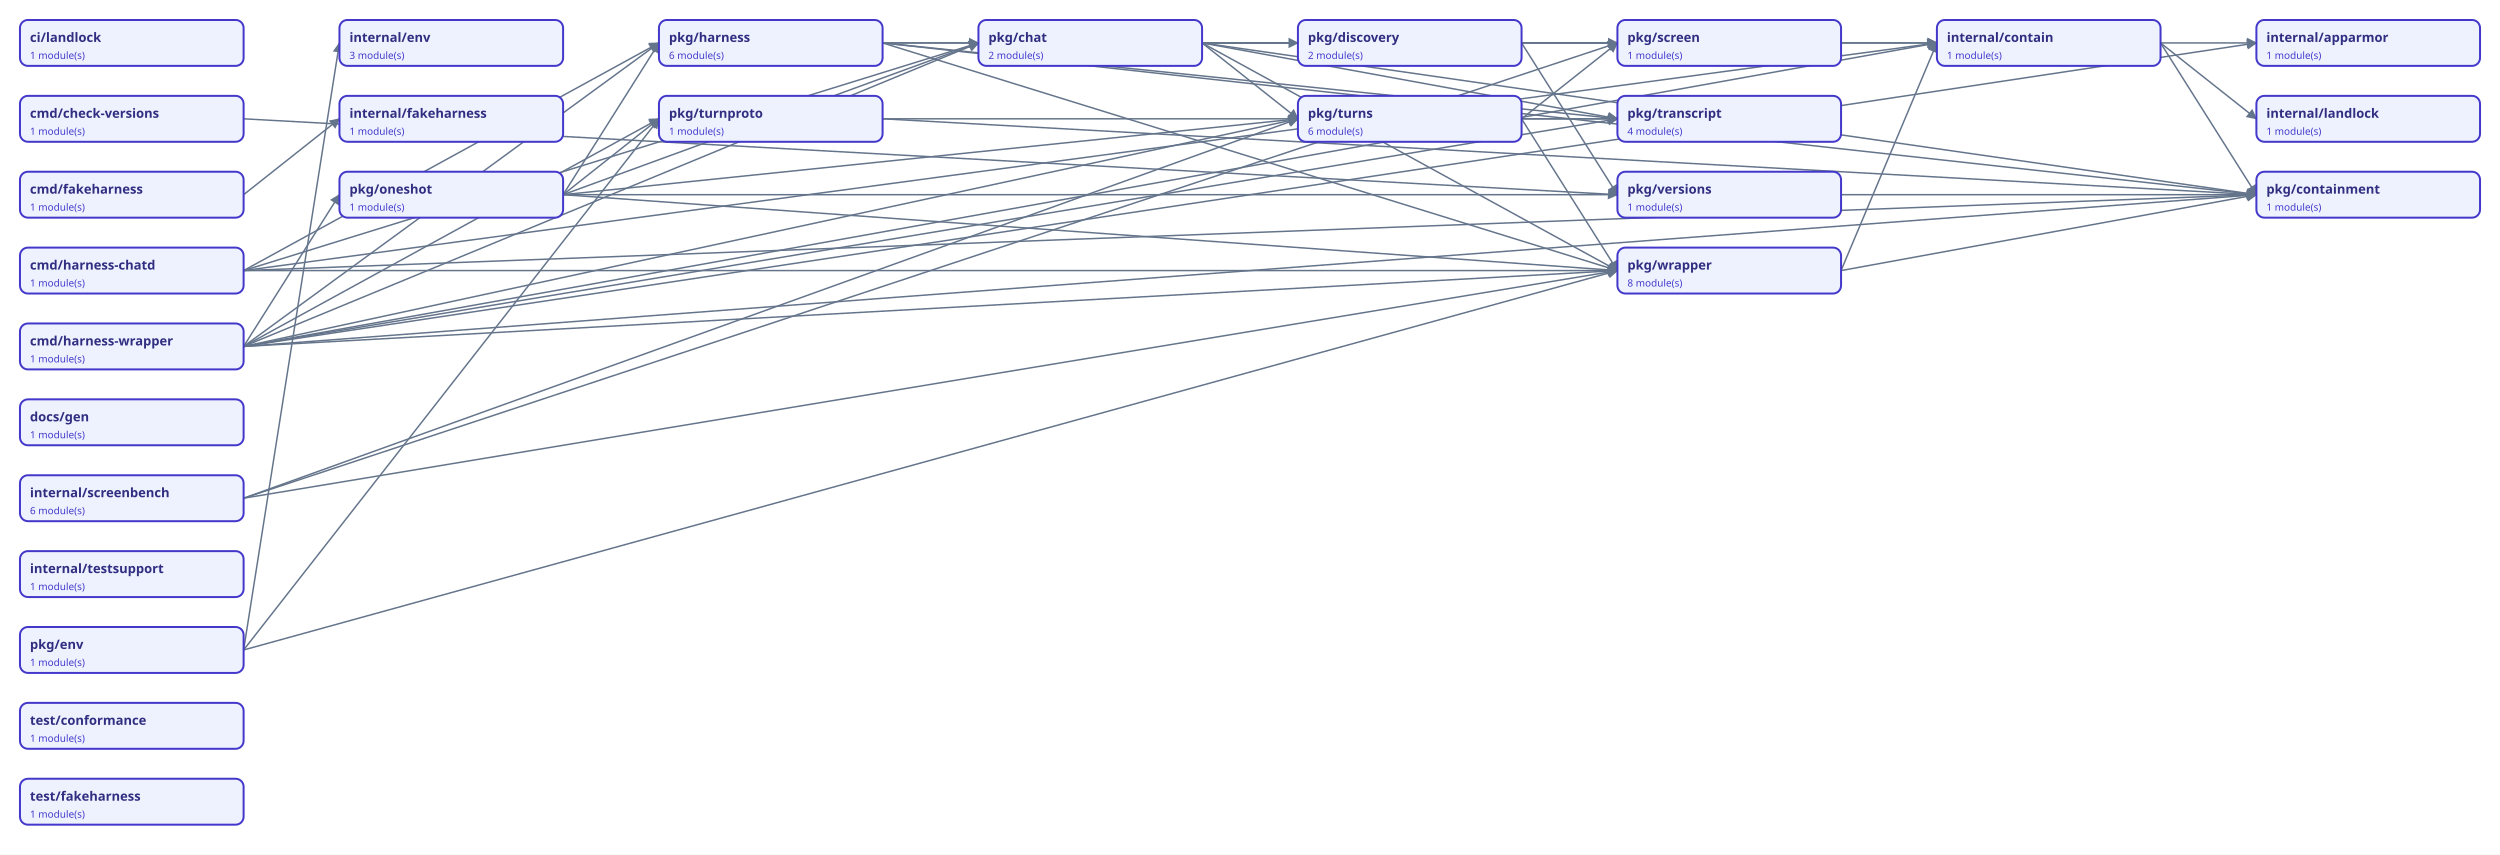
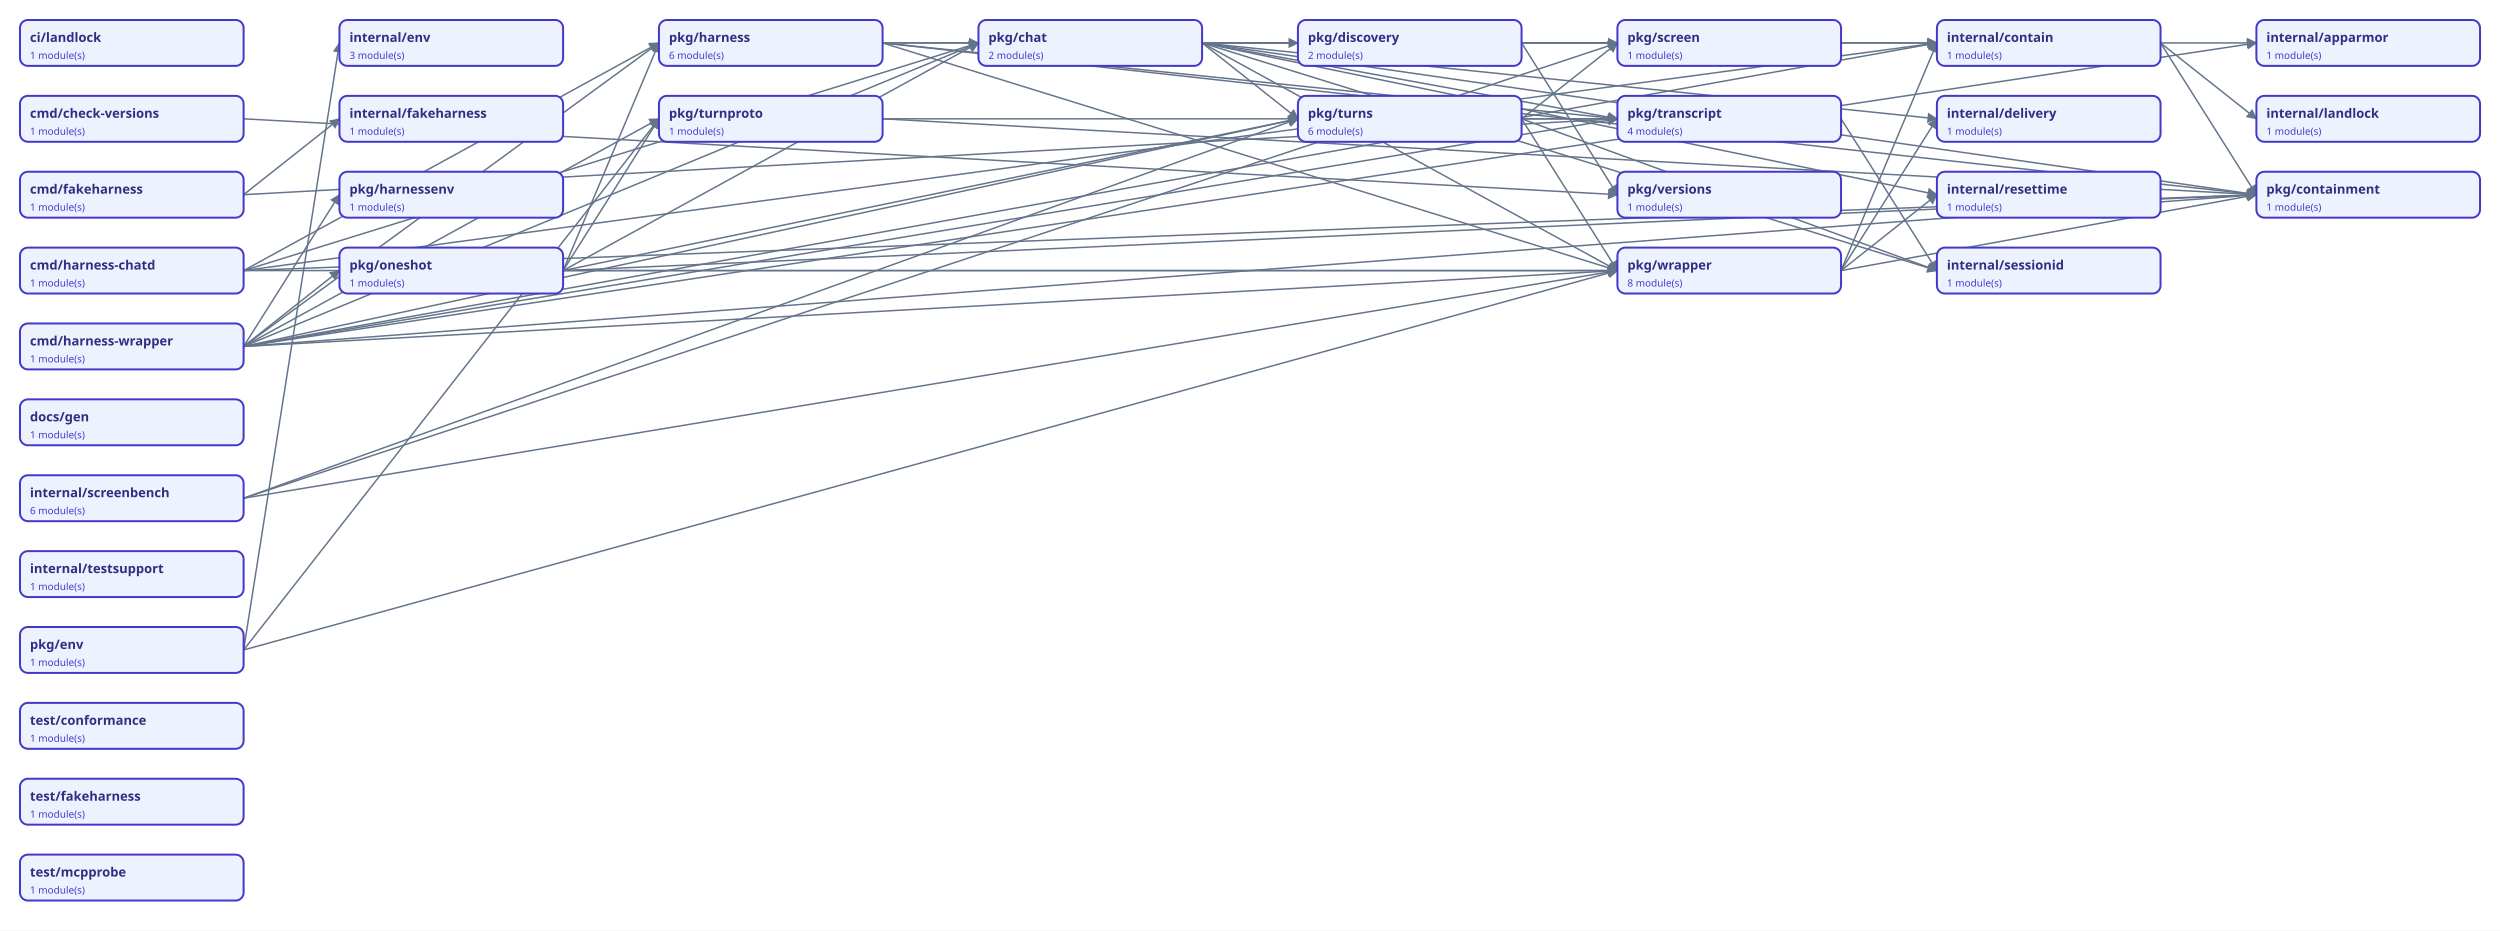
- <svg xmlns="http://www.w3.org/2000/svg" width="2504" height="856" viewBox="0 0 2504 856" font-family="ui-sans-serif, system-ui, sans-serif">
+ <svg xmlns="http://www.w3.org/2000/svg" width="2504" height="932" viewBox="0 0 2504 932" font-family="ui-sans-serif, system-ui, sans-serif">
  <defs>
    <marker id="arrow" viewBox="0 0 10 10" refX="9" refY="5" markerWidth="7" markerHeight="7" orient="auto-start-reverse">
      <path d="M0,0 L10,5 L0,10 z" fill="#64748b" />
    </marker>
  </defs>
  <rect width="100%" height="100%" fill="#ffffff" />
  <line x1="244" y1="119" x2="1620" y2="195" stroke="#64748b" stroke-width="1.5" marker-end="url(#arrow)" />
  <line x1="244" y1="195" x2="340" y2="119" stroke="#64748b" stroke-width="1.5" marker-end="url(#arrow)" />
+   <line x1="244" y1="195" x2="1620" y2="119" stroke="#64748b" stroke-width="1.5" marker-end="url(#arrow)" />
  <line x1="244" y1="271" x2="1940" y2="43" stroke="#64748b" stroke-width="1.5" marker-end="url(#arrow)" />
  <line x1="244" y1="271" x2="980" y2="43" stroke="#64748b" stroke-width="1.5" marker-end="url(#arrow)" />
  <line x1="244" y1="271" x2="2260" y2="195" stroke="#64748b" stroke-width="1.5" marker-end="url(#arrow)" />
  <line x1="244" y1="271" x2="660" y2="43" stroke="#64748b" stroke-width="1.5" marker-end="url(#arrow)" />
  <line x1="244" y1="271" x2="1620" y2="271" stroke="#64748b" stroke-width="1.5" marker-end="url(#arrow)" />
  <line x1="244" y1="347" x2="2260" y2="43" stroke="#64748b" stroke-width="1.5" marker-end="url(#arrow)" />
  <line x1="244" y1="347" x2="1940" y2="43" stroke="#64748b" stroke-width="1.5" marker-end="url(#arrow)" />
  <line x1="244" y1="347" x2="980" y2="43" stroke="#64748b" stroke-width="1.5" marker-end="url(#arrow)" />
  <line x1="244" y1="347" x2="2260" y2="195" stroke="#64748b" stroke-width="1.5" marker-end="url(#arrow)" />
  <line x1="244" y1="347" x2="660" y2="43" stroke="#64748b" stroke-width="1.5" marker-end="url(#arrow)" />
  <line x1="244" y1="347" x2="340" y2="195" stroke="#64748b" stroke-width="1.5" marker-end="url(#arrow)" />
+   <line x1="244" y1="347" x2="340" y2="271" stroke="#64748b" stroke-width="1.5" marker-end="url(#arrow)" />
  <line x1="244" y1="347" x2="1620" y2="119" stroke="#64748b" stroke-width="1.5" marker-end="url(#arrow)" />
  <line x1="244" y1="347" x2="660" y2="119" stroke="#64748b" stroke-width="1.5" marker-end="url(#arrow)" />
  <line x1="244" y1="347" x2="1300" y2="119" stroke="#64748b" stroke-width="1.5" marker-end="url(#arrow)" />
  <line x1="244" y1="347" x2="1620" y2="271" stroke="#64748b" stroke-width="1.5" marker-end="url(#arrow)" />
  <line x1="2164" y1="43" x2="2260" y2="43" stroke="#64748b" stroke-width="1.5" marker-end="url(#arrow)" />
  <line x1="2164" y1="43" x2="2260" y2="119" stroke="#64748b" stroke-width="1.5" marker-end="url(#arrow)" />
  <line x1="2164" y1="43" x2="2260" y2="195" stroke="#64748b" stroke-width="1.5" marker-end="url(#arrow)" />
  <line x1="244" y1="499" x2="1620" y2="43" stroke="#64748b" stroke-width="1.5" marker-end="url(#arrow)" />
  <line x1="244" y1="499" x2="1300" y2="119" stroke="#64748b" stroke-width="1.5" marker-end="url(#arrow)" />
  <line x1="244" y1="499" x2="1620" y2="271" stroke="#64748b" stroke-width="1.5" marker-end="url(#arrow)" />
  <line x1="1204" y1="43" x2="1940" y2="43" stroke="#64748b" stroke-width="1.5" marker-end="url(#arrow)" />
+   <line x1="1204" y1="43" x2="1940" y2="119" stroke="#64748b" stroke-width="1.5" marker-end="url(#arrow)" />
+   <line x1="1204" y1="43" x2="1940" y2="195" stroke="#64748b" stroke-width="1.5" marker-end="url(#arrow)" />
+   <line x1="1204" y1="43" x2="1940" y2="271" stroke="#64748b" stroke-width="1.5" marker-end="url(#arrow)" />
  <line x1="1204" y1="43" x2="2260" y2="195" stroke="#64748b" stroke-width="1.5" marker-end="url(#arrow)" />
  <line x1="1204" y1="43" x2="1300" y2="43" stroke="#64748b" stroke-width="1.5" marker-end="url(#arrow)" />
  <line x1="1204" y1="43" x2="1620" y2="43" stroke="#64748b" stroke-width="1.5" marker-end="url(#arrow)" />
  <line x1="1204" y1="43" x2="1620" y2="119" stroke="#64748b" stroke-width="1.5" marker-end="url(#arrow)" />
  <line x1="1204" y1="43" x2="1300" y2="119" stroke="#64748b" stroke-width="1.5" marker-end="url(#arrow)" />
  <line x1="1204" y1="43" x2="1620" y2="271" stroke="#64748b" stroke-width="1.5" marker-end="url(#arrow)" />
  <line x1="1524" y1="43" x2="1620" y2="195" stroke="#64748b" stroke-width="1.5" marker-end="url(#arrow)" />
  <line x1="244" y1="651" x2="340" y2="43" stroke="#64748b" stroke-width="1.5" marker-end="url(#arrow)" />
  <line x1="244" y1="651" x2="660" y2="119" stroke="#64748b" stroke-width="1.5" marker-end="url(#arrow)" />
  <line x1="244" y1="651" x2="1620" y2="271" stroke="#64748b" stroke-width="1.5" marker-end="url(#arrow)" />
  <line x1="884" y1="43" x2="1940" y2="43" stroke="#64748b" stroke-width="1.5" marker-end="url(#arrow)" />
  <line x1="884" y1="43" x2="980" y2="43" stroke="#64748b" stroke-width="1.5" marker-end="url(#arrow)" />
  <line x1="884" y1="43" x2="2260" y2="195" stroke="#64748b" stroke-width="1.5" marker-end="url(#arrow)" />
  <line x1="884" y1="43" x2="1620" y2="119" stroke="#64748b" stroke-width="1.5" marker-end="url(#arrow)" />
  <line x1="884" y1="43" x2="1620" y2="271" stroke="#64748b" stroke-width="1.5" marker-end="url(#arrow)" />
-   <line x1="564" y1="195" x2="980" y2="43" stroke="#64748b" stroke-width="1.5" marker-end="url(#arrow)" />
-   <line x1="564" y1="195" x2="2260" y2="195" stroke="#64748b" stroke-width="1.5" marker-end="url(#arrow)" />
-   <line x1="564" y1="195" x2="660" y2="43" stroke="#64748b" stroke-width="1.5" marker-end="url(#arrow)" />
-   <line x1="564" y1="195" x2="660" y2="119" stroke="#64748b" stroke-width="1.5" marker-end="url(#arrow)" />
-   <line x1="564" y1="195" x2="1300" y2="119" stroke="#64748b" stroke-width="1.5" marker-end="url(#arrow)" />
-   <line x1="564" y1="195" x2="1620" y2="271" stroke="#64748b" stroke-width="1.5" marker-end="url(#arrow)" />
+   <line x1="564" y1="271" x2="980" y2="43" stroke="#64748b" stroke-width="1.5" marker-end="url(#arrow)" />
+   <line x1="564" y1="271" x2="2260" y2="195" stroke="#64748b" stroke-width="1.5" marker-end="url(#arrow)" />
+   <line x1="564" y1="271" x2="660" y2="43" stroke="#64748b" stroke-width="1.5" marker-end="url(#arrow)" />
+   <line x1="564" y1="271" x2="660" y2="119" stroke="#64748b" stroke-width="1.5" marker-end="url(#arrow)" />
+   <line x1="564" y1="271" x2="1300" y2="119" stroke="#64748b" stroke-width="1.5" marker-end="url(#arrow)" />
+   <line x1="564" y1="271" x2="1620" y2="271" stroke="#64748b" stroke-width="1.5" marker-end="url(#arrow)" />
+   <line x1="1844" y1="119" x2="1940" y2="271" stroke="#64748b" stroke-width="1.5" marker-end="url(#arrow)" />
  <line x1="884" y1="119" x2="2260" y2="195" stroke="#64748b" stroke-width="1.5" marker-end="url(#arrow)" />
  <line x1="884" y1="119" x2="1620" y2="119" stroke="#64748b" stroke-width="1.5" marker-end="url(#arrow)" />
  <line x1="1524" y1="119" x2="1620" y2="43" stroke="#64748b" stroke-width="1.5" marker-end="url(#arrow)" />
  <line x1="1524" y1="119" x2="1620" y2="119" stroke="#64748b" stroke-width="1.5" marker-end="url(#arrow)" />
  <line x1="1524" y1="119" x2="1620" y2="271" stroke="#64748b" stroke-width="1.5" marker-end="url(#arrow)" />
+   <line x1="1524" y1="119" x2="1940" y2="271" stroke="#64748b" stroke-width="1.5" marker-end="url(#arrow)" />
  <line x1="1844" y1="271" x2="1940" y2="43" stroke="#64748b" stroke-width="1.5" marker-end="url(#arrow)" />
+   <line x1="1844" y1="271" x2="1940" y2="119" stroke="#64748b" stroke-width="1.5" marker-end="url(#arrow)" />
  <line x1="1844" y1="271" x2="2260" y2="195" stroke="#64748b" stroke-width="1.5" marker-end="url(#arrow)" />
+   <line x1="1844" y1="271" x2="1940" y2="195" stroke="#64748b" stroke-width="1.5" marker-end="url(#arrow)" />
  <g transform="translate(20,20)">
    <rect width="224" height="46" rx="8" fill="#eef2ff" stroke="#4338ca" stroke-width="2" />
    <text x="10" y="22" font-size="13" font-weight="700" fill="#312e81">ci/landlock</text>
    <text x="10" y="39" font-size="10" fill="#4338ca">1 module(s)</text>
  </g>
  <g transform="translate(20,96)">
    <rect width="224" height="46" rx="8" fill="#eef2ff" stroke="#4338ca" stroke-width="2" />
    <text x="10" y="22" font-size="13" font-weight="700" fill="#312e81">cmd/check-versions</text>
    <text x="10" y="39" font-size="10" fill="#4338ca">1 module(s)</text>
  </g>
  <g transform="translate(20,172)">
    <rect width="224" height="46" rx="8" fill="#eef2ff" stroke="#4338ca" stroke-width="2" />
    <text x="10" y="22" font-size="13" font-weight="700" fill="#312e81">cmd/fakeharness</text>
    <text x="10" y="39" font-size="10" fill="#4338ca">1 module(s)</text>
  </g>
  <g transform="translate(20,248)">
    <rect width="224" height="46" rx="8" fill="#eef2ff" stroke="#4338ca" stroke-width="2" />
    <text x="10" y="22" font-size="13" font-weight="700" fill="#312e81">cmd/harness-chatd</text>
    <text x="10" y="39" font-size="10" fill="#4338ca">1 module(s)</text>
  </g>
  <g transform="translate(20,324)">
    <rect width="224" height="46" rx="8" fill="#eef2ff" stroke="#4338ca" stroke-width="2" />
    <text x="10" y="22" font-size="13" font-weight="700" fill="#312e81">cmd/harness-wrapper</text>
    <text x="10" y="39" font-size="10" fill="#4338ca">1 module(s)</text>
  </g>
  <g transform="translate(20,400)">
    <rect width="224" height="46" rx="8" fill="#eef2ff" stroke="#4338ca" stroke-width="2" />
    <text x="10" y="22" font-size="13" font-weight="700" fill="#312e81">docs/gen</text>
    <text x="10" y="39" font-size="10" fill="#4338ca">1 module(s)</text>
  </g>
  <g transform="translate(2260,20)">
    <rect width="224" height="46" rx="8" fill="#eef2ff" stroke="#4338ca" stroke-width="2" />
    <text x="10" y="22" font-size="13" font-weight="700" fill="#312e81">internal/apparmor</text>
    <text x="10" y="39" font-size="10" fill="#4338ca">1 module(s)</text>
  </g>
  <g transform="translate(1940,20)">
    <rect width="224" height="46" rx="8" fill="#eef2ff" stroke="#4338ca" stroke-width="2" />
    <text x="10" y="22" font-size="13" font-weight="700" fill="#312e81">internal/contain</text>
+     <text x="10" y="39" font-size="10" fill="#4338ca">1 module(s)</text>
+   </g>
+   <g transform="translate(1940,96)">
+     <rect width="224" height="46" rx="8" fill="#eef2ff" stroke="#4338ca" stroke-width="2" />
+     <text x="10" y="22" font-size="13" font-weight="700" fill="#312e81">internal/delivery</text>
    <text x="10" y="39" font-size="10" fill="#4338ca">1 module(s)</text>
  </g>
  <g transform="translate(340,20)">
    <rect width="224" height="46" rx="8" fill="#eef2ff" stroke="#4338ca" stroke-width="2" />
    <text x="10" y="22" font-size="13" font-weight="700" fill="#312e81">internal/env</text>
    <text x="10" y="39" font-size="10" fill="#4338ca">3 module(s)</text>
  </g>
  <g transform="translate(340,96)">
    <rect width="224" height="46" rx="8" fill="#eef2ff" stroke="#4338ca" stroke-width="2" />
    <text x="10" y="22" font-size="13" font-weight="700" fill="#312e81">internal/fakeharness</text>
    <text x="10" y="39" font-size="10" fill="#4338ca">1 module(s)</text>
  </g>
  <g transform="translate(2260,96)">
    <rect width="224" height="46" rx="8" fill="#eef2ff" stroke="#4338ca" stroke-width="2" />
    <text x="10" y="22" font-size="13" font-weight="700" fill="#312e81">internal/landlock</text>
    <text x="10" y="39" font-size="10" fill="#4338ca">1 module(s)</text>
  </g>
+   <g transform="translate(1940,172)">
+     <rect width="224" height="46" rx="8" fill="#eef2ff" stroke="#4338ca" stroke-width="2" />
+     <text x="10" y="22" font-size="13" font-weight="700" fill="#312e81">internal/resettime</text>
+     <text x="10" y="39" font-size="10" fill="#4338ca">1 module(s)</text>
+   </g>
  <g transform="translate(20,476)">
    <rect width="224" height="46" rx="8" fill="#eef2ff" stroke="#4338ca" stroke-width="2" />
    <text x="10" y="22" font-size="13" font-weight="700" fill="#312e81">internal/screenbench</text>
    <text x="10" y="39" font-size="10" fill="#4338ca">6 module(s)</text>
  </g>
+   <g transform="translate(1940,248)">
+     <rect width="224" height="46" rx="8" fill="#eef2ff" stroke="#4338ca" stroke-width="2" />
+     <text x="10" y="22" font-size="13" font-weight="700" fill="#312e81">internal/sessionid</text>
+     <text x="10" y="39" font-size="10" fill="#4338ca">1 module(s)</text>
+   </g>
  <g transform="translate(20,552)">
    <rect width="224" height="46" rx="8" fill="#eef2ff" stroke="#4338ca" stroke-width="2" />
    <text x="10" y="22" font-size="13" font-weight="700" fill="#312e81">internal/testsupport</text>
    <text x="10" y="39" font-size="10" fill="#4338ca">1 module(s)</text>
  </g>
  <g transform="translate(980,20)">
    <rect width="224" height="46" rx="8" fill="#eef2ff" stroke="#4338ca" stroke-width="2" />
    <text x="10" y="22" font-size="13" font-weight="700" fill="#312e81">pkg/chat</text>
    <text x="10" y="39" font-size="10" fill="#4338ca">2 module(s)</text>
  </g>
  <g transform="translate(2260,172)">
    <rect width="224" height="46" rx="8" fill="#eef2ff" stroke="#4338ca" stroke-width="2" />
    <text x="10" y="22" font-size="13" font-weight="700" fill="#312e81">pkg/containment</text>
    <text x="10" y="39" font-size="10" fill="#4338ca">1 module(s)</text>
  </g>
  <g transform="translate(1300,20)">
    <rect width="224" height="46" rx="8" fill="#eef2ff" stroke="#4338ca" stroke-width="2" />
    <text x="10" y="22" font-size="13" font-weight="700" fill="#312e81">pkg/discovery</text>
    <text x="10" y="39" font-size="10" fill="#4338ca">2 module(s)</text>
  </g>
  <g transform="translate(20,628)">
    <rect width="224" height="46" rx="8" fill="#eef2ff" stroke="#4338ca" stroke-width="2" />
    <text x="10" y="22" font-size="13" font-weight="700" fill="#312e81">pkg/env</text>
    <text x="10" y="39" font-size="10" fill="#4338ca">1 module(s)</text>
  </g>
  <g transform="translate(660,20)">
    <rect width="224" height="46" rx="8" fill="#eef2ff" stroke="#4338ca" stroke-width="2" />
    <text x="10" y="22" font-size="13" font-weight="700" fill="#312e81">pkg/harness</text>
    <text x="10" y="39" font-size="10" fill="#4338ca">6 module(s)</text>
  </g>
  <g transform="translate(340,172)">
    <rect width="224" height="46" rx="8" fill="#eef2ff" stroke="#4338ca" stroke-width="2" />
+     <text x="10" y="22" font-size="13" font-weight="700" fill="#312e81">pkg/harnessenv</text>
+     <text x="10" y="39" font-size="10" fill="#4338ca">1 module(s)</text>
+   </g>
+   <g transform="translate(340,248)">
+     <rect width="224" height="46" rx="8" fill="#eef2ff" stroke="#4338ca" stroke-width="2" />
    <text x="10" y="22" font-size="13" font-weight="700" fill="#312e81">pkg/oneshot</text>
    <text x="10" y="39" font-size="10" fill="#4338ca">1 module(s)</text>
  </g>
  <g transform="translate(1620,20)">
    <rect width="224" height="46" rx="8" fill="#eef2ff" stroke="#4338ca" stroke-width="2" />
    <text x="10" y="22" font-size="13" font-weight="700" fill="#312e81">pkg/screen</text>
    <text x="10" y="39" font-size="10" fill="#4338ca">1 module(s)</text>
  </g>
  <g transform="translate(1620,96)">
    <rect width="224" height="46" rx="8" fill="#eef2ff" stroke="#4338ca" stroke-width="2" />
    <text x="10" y="22" font-size="13" font-weight="700" fill="#312e81">pkg/transcript</text>
    <text x="10" y="39" font-size="10" fill="#4338ca">4 module(s)</text>
  </g>
  <g transform="translate(660,96)">
    <rect width="224" height="46" rx="8" fill="#eef2ff" stroke="#4338ca" stroke-width="2" />
    <text x="10" y="22" font-size="13" font-weight="700" fill="#312e81">pkg/turnproto</text>
    <text x="10" y="39" font-size="10" fill="#4338ca">1 module(s)</text>
  </g>
  <g transform="translate(1300,96)">
    <rect width="224" height="46" rx="8" fill="#eef2ff" stroke="#4338ca" stroke-width="2" />
    <text x="10" y="22" font-size="13" font-weight="700" fill="#312e81">pkg/turns</text>
    <text x="10" y="39" font-size="10" fill="#4338ca">6 module(s)</text>
  </g>
  <g transform="translate(1620,172)">
    <rect width="224" height="46" rx="8" fill="#eef2ff" stroke="#4338ca" stroke-width="2" />
    <text x="10" y="22" font-size="13" font-weight="700" fill="#312e81">pkg/versions</text>
    <text x="10" y="39" font-size="10" fill="#4338ca">1 module(s)</text>
  </g>
  <g transform="translate(1620,248)">
    <rect width="224" height="46" rx="8" fill="#eef2ff" stroke="#4338ca" stroke-width="2" />
    <text x="10" y="22" font-size="13" font-weight="700" fill="#312e81">pkg/wrapper</text>
    <text x="10" y="39" font-size="10" fill="#4338ca">8 module(s)</text>
  </g>
  <g transform="translate(20,704)">
    <rect width="224" height="46" rx="8" fill="#eef2ff" stroke="#4338ca" stroke-width="2" />
    <text x="10" y="22" font-size="13" font-weight="700" fill="#312e81">test/conformance</text>
    <text x="10" y="39" font-size="10" fill="#4338ca">1 module(s)</text>
  </g>
  <g transform="translate(20,780)">
    <rect width="224" height="46" rx="8" fill="#eef2ff" stroke="#4338ca" stroke-width="2" />
    <text x="10" y="22" font-size="13" font-weight="700" fill="#312e81">test/fakeharness</text>
    <text x="10" y="39" font-size="10" fill="#4338ca">1 module(s)</text>
  </g>
+   <g transform="translate(20,856)">
+     <rect width="224" height="46" rx="8" fill="#eef2ff" stroke="#4338ca" stroke-width="2" />
+     <text x="10" y="22" font-size="13" font-weight="700" fill="#312e81">test/mcpprobe</text>
+     <text x="10" y="39" font-size="10" fill="#4338ca">1 module(s)</text>
+   </g>
</svg>
